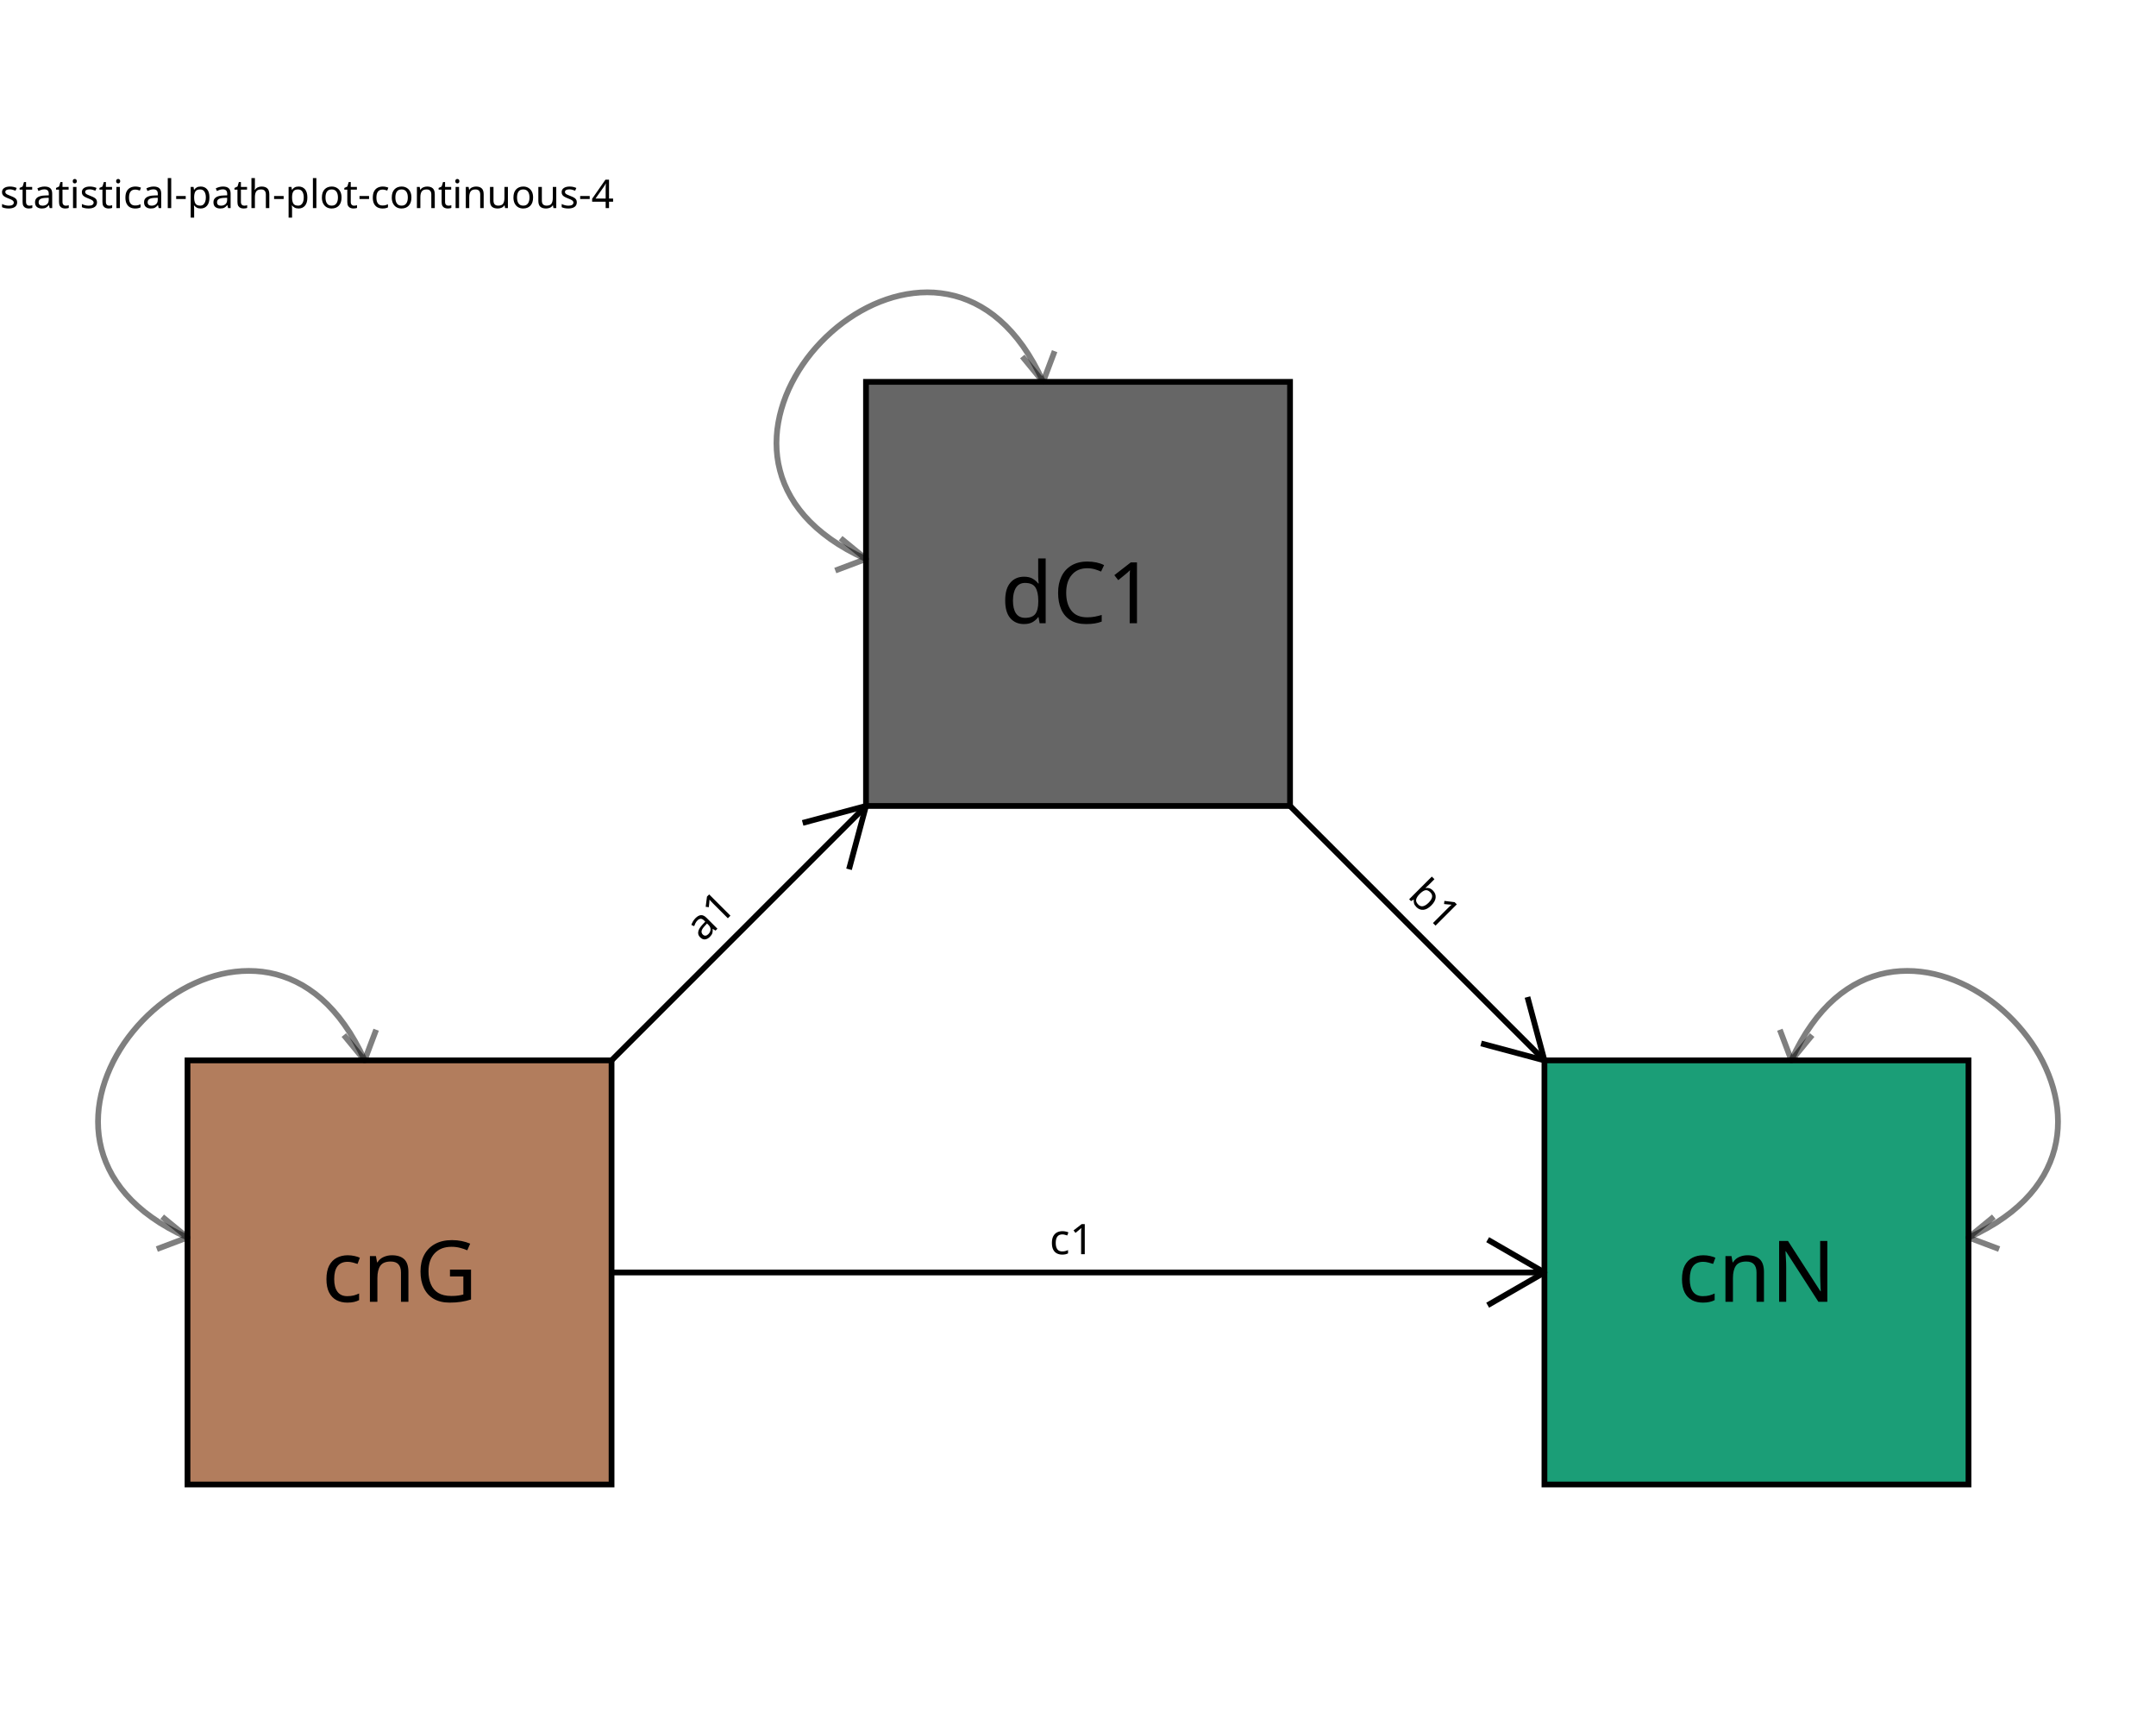
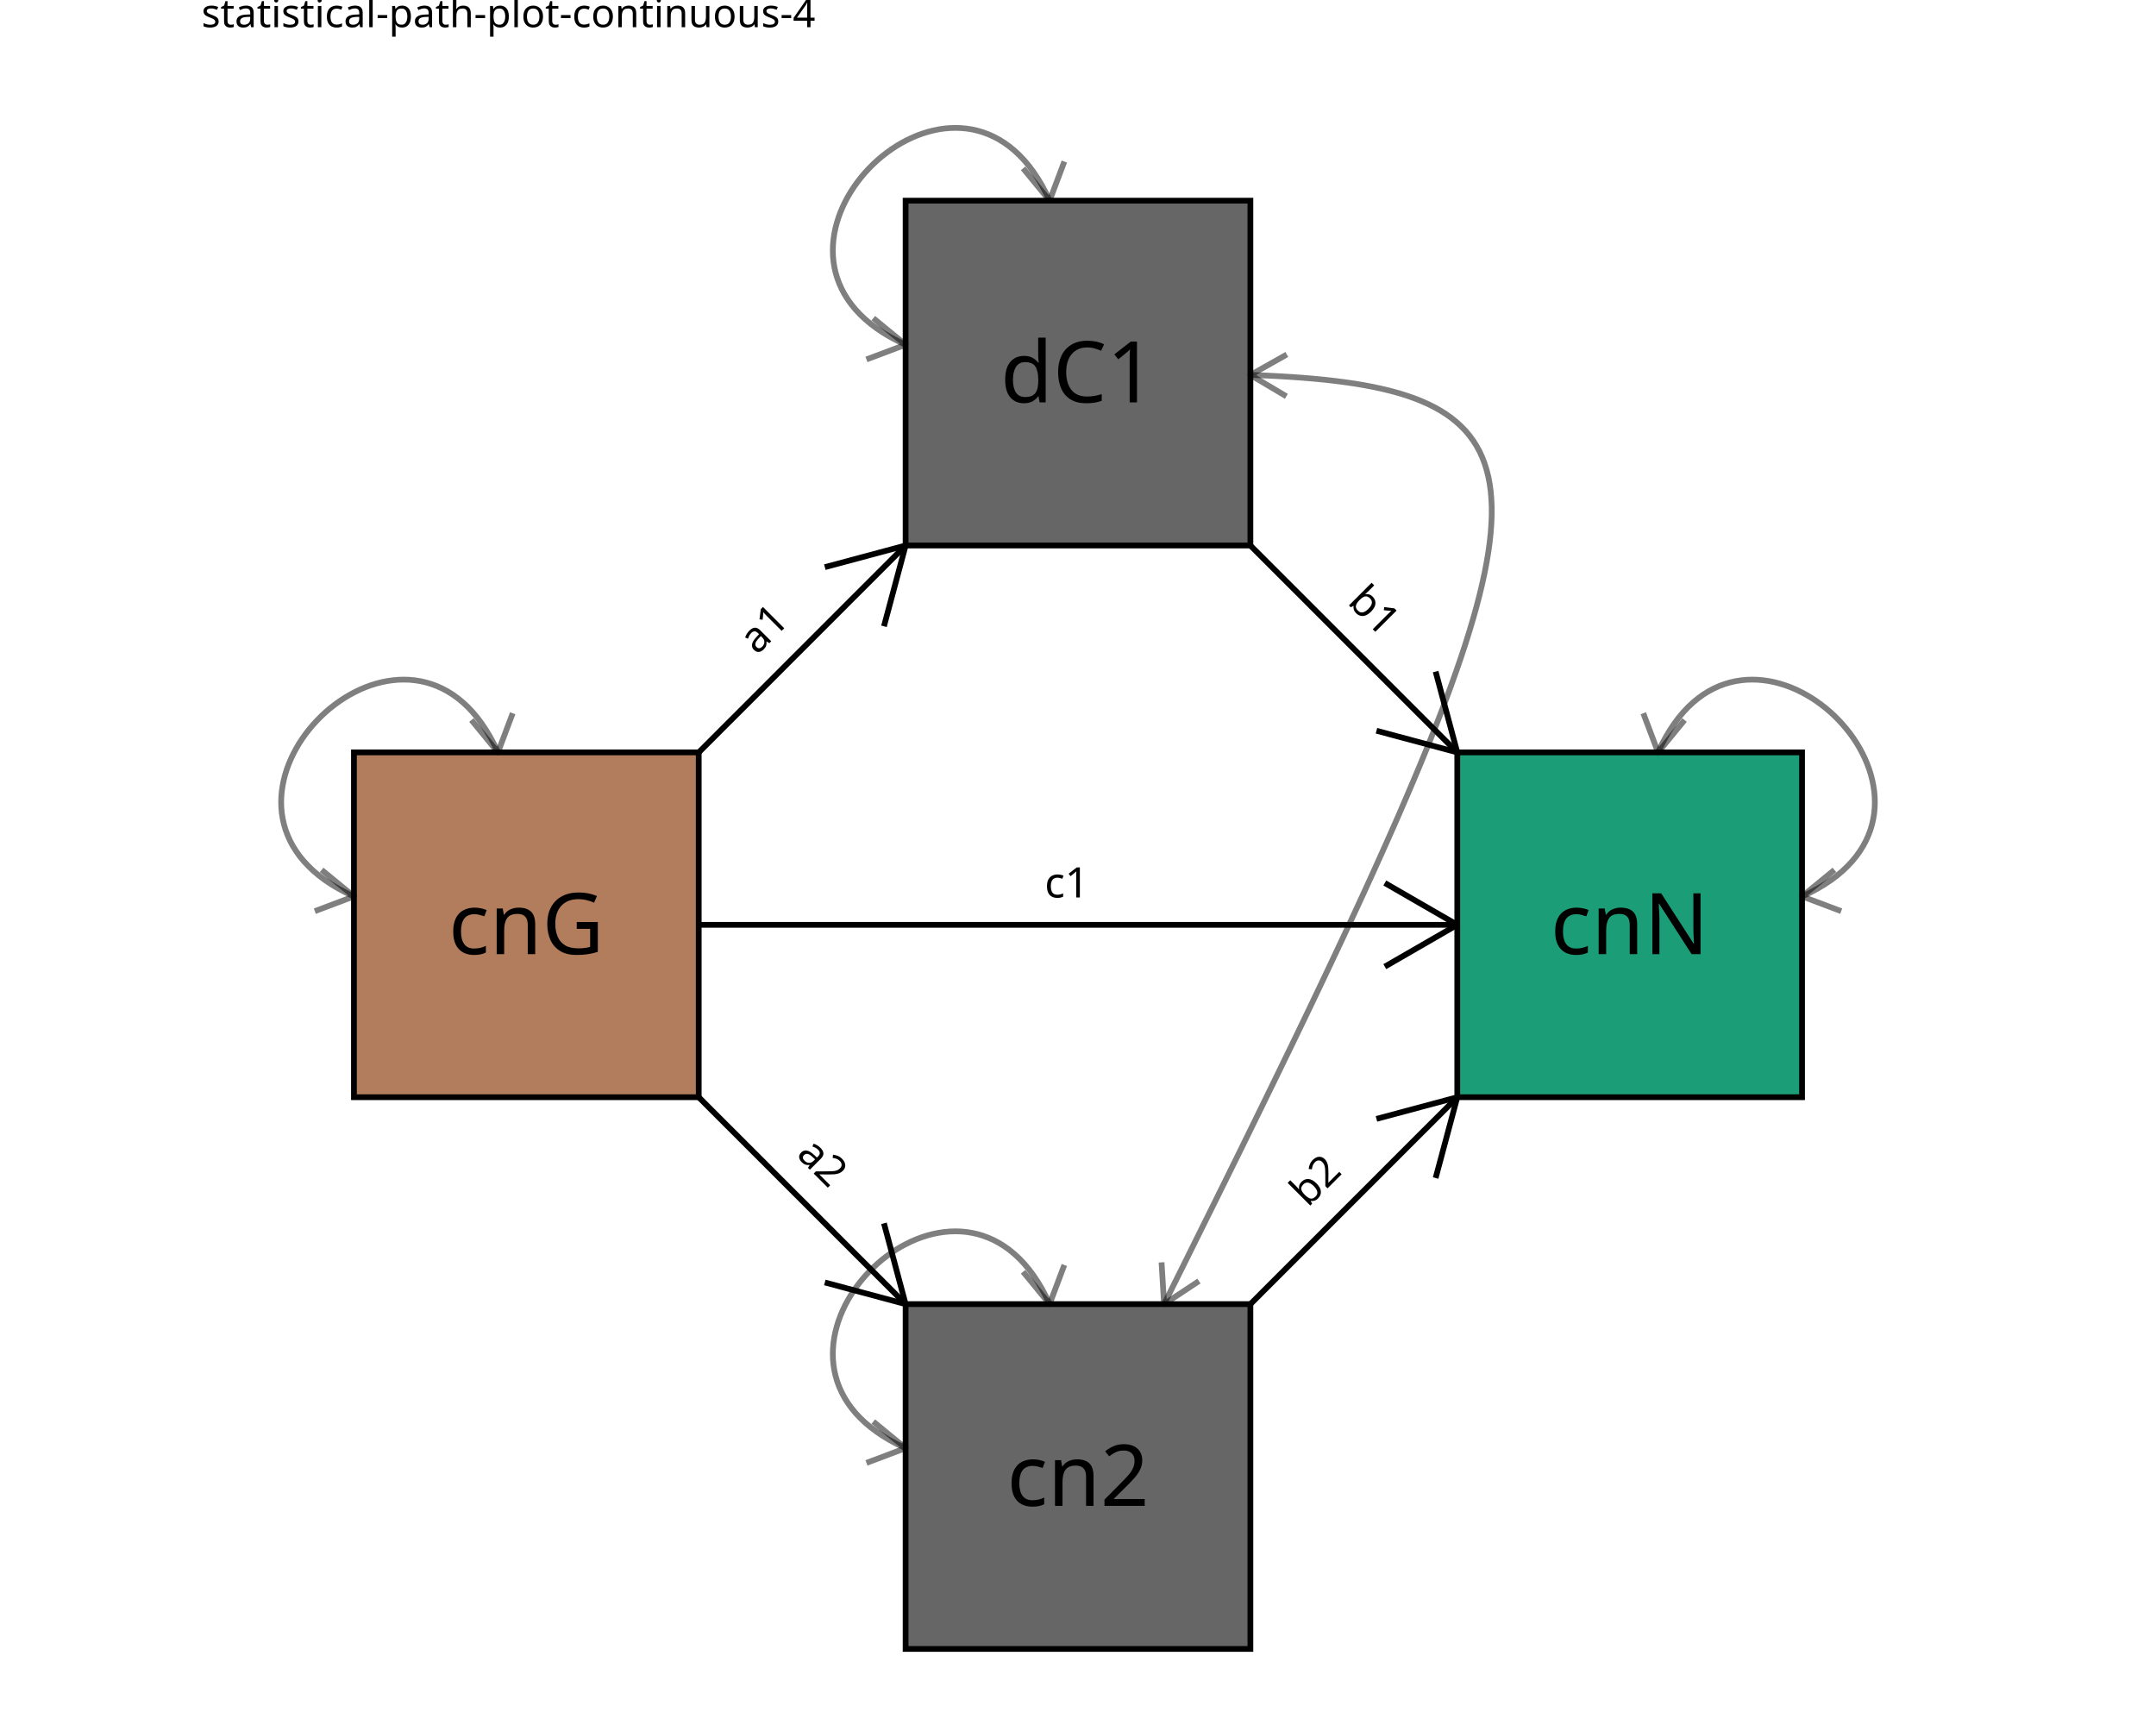
<svg xmlns="http://www.w3.org/2000/svg" class="svglite" data-engine-version="2.0" width="720.00pt" height="576.00pt" viewBox="0 0 720.00 576.00">
  <defs>
    <style type="text/css">
    .svglite line, .svglite polyline, .svglite polygon, .svglite path, .svglite rect, .svglite circle {
      fill: none;
      stroke: #000000;
      stroke-linecap: round;
      stroke-linejoin: round;
      stroke-miterlimit: 10.00;
    }
  </style>
  </defs>
  <rect width="100%" height="100%" style="stroke: none; fill: #FFFFFF;" />
  <defs>
    <clipPath id="cpMC4wMHw3MjAuMDB8MC4wMHw1NzYuMDA=">
      <rect x="0.00" y="0.00" width="720.00" height="576.00" />
    </clipPath>
  </defs>
  <g clip-path="url(#cpMC4wMHw3MjAuMDB8MC4wMHw1NzYuMDA=)">
</g>
  <defs>
-     <clipPath id="cpMC4wMHw3MjAuMDB8NjAuNDF8NTE1LjU5">
-       <rect x="0.00" y="60.41" width="720.00" height="455.19" />
+     <clipPath id="cpNjcuMjh8NjUyLjcyfDAuMDB8NTc2LjAw">
+       <rect x="67.28" y="0.00" width="585.43" height="576.00" />
    </clipPath>
  </defs>
-   <g clip-path="url(#cpMC4wMHw3MjAuMDB8NjAuNDF8NTE1LjU5)">
-     <rect x="0.00" y="60.41" width="720.00" height="455.19" style="stroke-width: 10.67; stroke: none;" />
+   <g clip-path="url(#cpNjcuMjh8NjUyLjcyfDAuMDB8NTc2LjAw)">
+     <rect x="67.28" y="0.00" width="585.43" height="576.00" style="stroke-width: 10.67; stroke: none;" />
  </g>
  <g clip-path="url(#cpMC4wMHw3MjAuMDB8MC4wMHw1NzYuMDA=)">
</g>
  <defs>
-     <clipPath id="cpMC4wMHw3MjAuMDB8NzcuNzF8NTE1LjU5">
-       <rect x="0.00" y="77.71" width="720.00" height="437.88" />
+     <clipPath id="cpNjcuMjh8NjUyLjcyfDE3LjMwfDU3Ni4wMA==">
+       <rect x="67.28" y="17.30" width="585.43" height="558.70" />
    </clipPath>
  </defs>
-   <g clip-path="url(#cpMC4wMHw3MjAuMDB8NzcuNzF8NTE1LjU5)">
-     <rect x="0.00" y="77.71" width="720.00" height="437.88" style="stroke-width: 10.67; stroke: none;" />
-     <rect x="62.62" y="354.08" width="141.61" height="141.61" style="stroke-width: 1.92; stroke-linecap: butt; stroke-linejoin: miter; fill: #B27D5D;" />
-     <rect x="515.77" y="354.08" width="141.61" height="141.61" style="stroke-width: 1.92; stroke-linecap: butt; stroke-linejoin: miter; fill: #1B9E77;" />
-     <rect x="289.20" y="127.51" width="141.61" height="141.61" style="stroke-width: 1.92; stroke-linecap: butt; stroke-linejoin: miter; fill: #666666;" />
-     <polyline points="204.23,424.89 206.66,424.89 211.24,424.89 215.82,424.89 220.39,424.89 224.97,424.89 229.55,424.89 234.13,424.89 238.70,424.89 243.28,424.89 247.86,424.89 252.43,424.89 257.01,424.89 261.59,424.89 266.17,424.89 270.74,424.89 275.32,424.89 279.90,424.89 284.48,424.89 289.05,424.89 293.63,424.89 298.21,424.89 302.78,424.89 307.36,424.89 311.94,424.89 316.52,424.89 321.09,424.89 325.67,424.89 330.25,424.89 334.83,424.89 339.40,424.89 343.98,424.89 348.56,424.89 353.13,424.89 357.71,424.89 362.29,424.89 366.87,424.89 371.44,424.89 376.02,424.89 380.60,424.89 385.17,424.89 389.75,424.89 394.33,424.89 398.91,424.89 403.48,424.89 408.06,424.89 412.64,424.89 417.22,424.89 421.79,424.89 426.37,424.89 430.95,424.89 435.52,424.89 440.10,424.89 444.68,424.89 449.26,424.89 453.83,424.89 458.41,424.89 462.99,424.89 467.57,424.89 472.14,424.89 476.72,424.89 481.30,424.89 485.87,424.89 490.45,424.89 495.03,424.89 499.61,424.89 504.18,424.89 508.76,424.89 513.34,424.89 515.77,424.89 " style="stroke-width: 1.92; stroke-linecap: butt;" />
-     <polyline points="496.81,435.83 515.77,424.89 496.81,413.94 " style="stroke-width: 1.92; stroke-linecap: butt;" />
-     <polyline points="204.23,354.08 204.37,353.94 206.66,351.65 208.95,349.36 211.24,347.07 213.53,344.78 215.82,342.50 218.11,340.21 220.39,337.92 222.68,335.63 224.97,333.34 227.26,331.05 229.55,328.76 231.84,326.48 234.13,324.19 236.41,321.90 238.70,319.61 240.99,317.32 243.28,315.03 245.57,312.74 247.86,310.46 250.15,308.17 252.43,305.88 254.72,303.59 257.01,301.30 259.30,299.01 261.59,296.72 263.88,294.43 266.17,292.15 268.46,289.86 270.74,287.57 273.03,285.28 275.32,282.99 277.61,280.70 279.90,278.41 282.19,276.13 284.48,273.84 286.76,271.55 289.05,269.26 289.20,269.12 " style="stroke-width: 1.92; stroke-linecap: butt;" />
-     <polyline points="283.53,290.27 289.20,269.12 268.05,274.78 " style="stroke-width: 1.92; stroke-linecap: butt;" />
-     <polyline points="430.80,269.12 430.95,269.26 433.24,271.55 435.52,273.84 437.81,276.13 440.10,278.41 442.39,280.70 444.68,282.99 446.97,285.28 449.26,287.57 451.54,289.86 453.83,292.15 456.12,294.43 458.41,296.72 460.70,299.01 462.99,301.30 465.28,303.59 467.57,305.88 469.85,308.17 472.14,310.46 474.43,312.74 476.72,315.03 479.01,317.32 481.30,319.61 483.59,321.90 485.87,324.19 488.16,326.48 490.45,328.76 492.74,331.05 495.03,333.34 497.32,335.63 499.61,337.92 501.89,340.21 504.18,342.50 506.47,344.78 508.76,347.07 511.05,349.36 513.34,351.65 515.63,353.94 515.77,354.08 " style="stroke-width: 1.92; stroke-linecap: butt;" />
-     <polyline points="494.62,348.42 515.77,354.08 510.10,332.93 " style="stroke-width: 1.92; stroke-linecap: butt;" />
-     <text x="357.91" y="418.79" text-anchor="middle" style="font-size: 14.08px; font-family: sans;" textLength="14.88px" lengthAdjust="spacingAndGlyphs">c1</text>
-     <text transform="translate(240.45,309.24) rotate(-45)" text-anchor="middle" style="font-size: 14.08px; font-family: sans;" textLength="15.67px" lengthAdjust="spacingAndGlyphs">a1</text>
-     <text transform="translate(475.65,305.33) rotate(-315)" text-anchor="middle" style="font-size: 14.08px; font-family: sans;" textLength="15.67px" lengthAdjust="spacingAndGlyphs">b1</text>
-     <text x="133.43" y="434.68" text-anchor="middle" style="font-size: 28.45px; font-family: sans;" textLength="52.21px" lengthAdjust="spacingAndGlyphs">cnG</text>
-     <text x="586.57" y="434.68" text-anchor="middle" style="font-size: 28.45px; font-family: sans;" textLength="50.62px" lengthAdjust="spacingAndGlyphs">cnN</text>
-     <text x="360.00" y="208.10" text-anchor="middle" style="font-size: 28.45px; font-family: sans;" textLength="52.21px" lengthAdjust="spacingAndGlyphs">dC1</text>
-     <polyline points="121.76,354.08 121.76,354.03 120.19,350.74 118.54,347.67 116.83,344.81 115.04,342.16 113.20,339.70 111.29,337.45 109.33,335.38 107.32,333.51 105.26,331.82 103.16,330.32 101.03,328.98 98.86,327.83 96.66,326.83 94.43,326.01 92.19,325.34 89.92,324.83 87.65,324.47 85.36,324.26 83.08,324.19 80.79,324.26 78.51,324.46 76.23,324.79 73.97,325.25 71.72,325.83 69.50,326.53 67.30,327.34 65.13,328.27 62.99,329.29 60.89,330.42 58.83,331.65 56.82,332.96 54.86,334.37 52.96,335.86 51.11,337.43 49.33,339.07 47.61,340.79 45.97,342.57 44.40,344.42 42.91,346.32 41.50,348.28 40.19,350.29 38.96,352.35 37.83,354.45 36.81,356.59 35.89,358.76 35.07,360.96 34.37,363.18 33.79,365.43 33.33,367.69 33.00,369.96 32.80,372.25 32.73,374.54 32.80,376.82 33.01,379.11 33.37,381.38 33.88,383.65 34.55,385.89 35.38,388.12 36.37,390.32 37.52,392.49 38.86,394.62 40.36,396.72 42.05,398.78 43.92,400.79 45.99,402.75 48.24,404.66 50.70,406.50 53.35,408.29 56.21,410.00 59.28,411.65 62.57,413.22 62.62,413.22 " style="stroke-width: 1.92; stroke: #000000; stroke-opacity: 0.50; stroke-linecap: butt;" />
-     <polyline points="114.82,345.62 121.76,354.08 125.62,343.84 " style="stroke-width: 1.92; stroke: #000000; stroke-opacity: 0.50; stroke-linecap: butt;" />
-     <polyline points="52.38,417.08 62.62,413.22 54.16,406.28 " style="stroke-width: 1.92; stroke: #000000; stroke-opacity: 0.50; stroke-linecap: butt;" />
-     <polyline points="657.38,413.22 657.43,413.22 660.72,411.65 663.79,410.00 666.65,408.29 669.30,406.50 671.76,404.66 674.01,402.75 676.08,400.79 677.95,398.78 679.64,396.72 681.14,394.62 682.48,392.49 683.63,390.32 684.62,388.12 685.45,385.89 686.12,383.65 686.63,381.38 686.99,379.11 687.20,376.82 687.27,374.54 687.20,372.25 687.00,369.96 686.67,367.69 686.21,365.43 685.63,363.18 684.93,360.96 684.11,358.76 683.19,356.59 682.17,354.45 681.04,352.35 679.81,350.29 678.50,348.28 677.09,346.32 675.60,344.42 674.03,342.57 672.39,340.79 670.67,339.07 668.89,337.43 667.04,335.86 665.14,334.37 663.18,332.96 661.17,331.65 659.11,330.42 657.01,329.29 654.87,328.27 652.70,327.34 650.50,326.53 648.28,325.83 646.03,325.25 643.77,324.79 641.49,324.46 639.21,324.26 636.92,324.19 634.64,324.26 632.35,324.47 630.08,324.83 627.81,325.34 625.57,326.01 623.34,326.83 621.14,327.83 618.97,328.98 616.84,330.32 614.74,331.82 612.68,333.51 610.67,335.38 608.71,337.45 606.80,339.70 604.96,342.16 603.17,344.81 601.46,347.67 599.81,350.74 598.24,354.03 598.24,354.08 " style="stroke-width: 1.92; stroke: #000000; stroke-opacity: 0.50; stroke-linecap: butt;" />
-     <polyline points="665.84,406.28 657.38,413.22 667.62,417.08 " style="stroke-width: 1.92; stroke: #000000; stroke-opacity: 0.50; stroke-linecap: butt;" />
-     <polyline points="594.38,343.84 598.24,354.08 605.18,345.62 " style="stroke-width: 1.92; stroke: #000000; stroke-opacity: 0.50; stroke-linecap: butt;" />
-     <polyline points="348.34,127.51 348.33,127.45 346.76,124.17 345.12,121.10 343.40,118.24 341.62,115.58 339.77,113.13 337.86,110.87 335.90,108.81 333.89,106.94 331.84,105.25 329.74,103.74 327.60,102.41 325.43,101.25 323.23,100.26 321.01,99.43 318.76,98.77 316.50,98.26 314.22,97.90 311.94,97.68 309.65,97.61 307.36,97.68 305.08,97.89 302.80,98.22 300.54,98.68 298.29,99.26 296.07,99.96 293.87,100.77 291.70,101.69 289.56,102.72 287.46,103.85 285.41,105.07 283.40,106.39 281.44,107.79 279.53,109.28 277.69,110.85 275.90,112.50 274.19,114.21 272.54,116.00 270.97,117.84 269.48,119.75 268.08,121.71 266.76,123.72 265.54,125.78 264.41,127.88 263.38,130.01 262.46,132.18 261.65,134.38 260.95,136.61 260.37,138.85 259.91,141.12 259.57,143.39 259.37,145.68 259.30,147.96 259.37,150.25 259.58,152.53 259.94,154.81 260.46,157.07 261.12,159.32 261.95,161.54 262.94,163.74 264.10,165.91 265.43,168.05 266.94,170.15 268.62,172.21 270.50,174.22 272.56,176.18 274.82,178.08 277.27,179.93 279.92,181.71 282.79,183.43 285.86,185.07 289.14,186.64 289.20,186.65 " style="stroke-width: 1.92; stroke: #000000; stroke-opacity: 0.50; stroke-linecap: butt;" />
-     <polyline points="341.40,119.04 348.34,127.51 352.20,117.26 " style="stroke-width: 1.92; stroke: #000000; stroke-opacity: 0.50; stroke-linecap: butt;" />
-     <polyline points="278.95,190.51 289.20,186.65 280.73,179.71 " style="stroke-width: 1.92; stroke: #000000; stroke-opacity: 0.50; stroke-linecap: butt;" />
+   <g clip-path="url(#cpNjcuMjh8NjUyLjcyfDE3LjMwfDU3Ni4wMA==)">
+     <rect x="67.28" y="17.30" width="585.43" height="558.70" style="stroke-width: 10.67; stroke: none;" />
+     <rect x="118.20" y="251.23" width="115.14" height="115.14" style="stroke-width: 1.92; stroke-linecap: butt; stroke-linejoin: miter; fill: #B27D5D;" />
+     <rect x="486.66" y="251.23" width="115.14" height="115.14" style="stroke-width: 1.92; stroke-linecap: butt; stroke-linejoin: miter; fill: #1B9E77;" />
+     <rect x="302.43" y="67.01" width="115.14" height="115.14" style="stroke-width: 1.92; stroke-linecap: butt; stroke-linejoin: miter; fill: #666666;" />
+     <rect x="302.43" y="435.46" width="115.14" height="115.14" style="stroke-width: 1.92; stroke-linecap: butt; stroke-linejoin: miter; fill: #666666;" />
+     <polyline points="233.34,308.81 235.32,308.81 239.04,308.81 242.76,308.81 246.49,308.81 250.21,308.81 253.93,308.81 257.65,308.81 261.37,308.81 265.09,308.81 268.82,308.81 272.54,308.81 276.26,308.81 279.98,308.81 283.70,308.81 287.43,308.81 291.15,308.81 294.87,308.81 298.59,308.81 302.31,308.81 306.03,308.81 309.76,308.81 313.48,308.81 317.20,308.81 320.92,308.81 324.64,308.81 328.36,308.81 332.09,308.81 335.81,308.81 339.53,308.81 343.25,308.81 346.97,308.81 350.70,308.81 354.42,308.81 358.14,308.81 361.86,308.81 365.58,308.81 369.30,308.81 373.03,308.81 376.75,308.81 380.47,308.81 384.19,308.81 387.91,308.81 391.64,308.81 395.36,308.81 399.08,308.81 402.80,308.81 406.52,308.81 410.24,308.81 413.97,308.81 417.69,308.81 421.41,308.81 425.13,308.81 428.85,308.81 432.57,308.81 436.30,308.81 440.02,308.81 443.74,308.81 447.46,308.81 451.18,308.81 454.91,308.81 458.63,308.81 462.35,308.81 466.07,308.81 469.79,308.81 473.51,308.81 477.24,308.81 480.96,308.81 484.68,308.81 486.66,308.81 " style="stroke-width: 1.92; stroke-linecap: butt;" />
+     <polyline points="462.46,322.77 486.66,308.81 462.46,294.84 " style="stroke-width: 1.92; stroke-linecap: butt;" />
+     <polyline points="233.34,251.23 233.46,251.12 235.32,249.26 237.18,247.40 239.04,245.54 240.90,243.67 242.76,241.81 244.63,239.95 246.49,238.09 248.35,236.23 250.21,234.37 252.07,232.51 253.93,230.65 255.79,228.79 257.65,226.93 259.51,225.07 261.37,223.21 263.23,221.34 265.09,219.48 266.96,217.62 268.82,215.76 270.68,213.90 272.54,212.04 274.40,210.18 276.26,208.32 278.12,206.46 279.98,204.60 281.84,202.74 283.70,200.87 285.56,199.01 287.43,197.15 289.29,195.29 291.15,193.43 293.01,191.57 294.87,189.71 296.73,187.85 298.59,185.99 300.45,184.13 302.31,182.27 302.43,182.15 " style="stroke-width: 1.92; stroke-linecap: butt;" />
+     <polyline points="295.20,209.13 302.43,182.15 275.45,189.38 " style="stroke-width: 1.92; stroke-linecap: butt;" />
+     <polyline points="233.46,366.49 235.32,368.35 237.18,370.22 239.04,372.08 240.90,373.94 242.76,375.80 244.63,377.66 246.49,379.52 248.35,381.38 250.21,383.24 252.07,385.10 253.93,386.96 255.79,388.82 257.65,390.68 259.51,392.55 261.37,394.41 263.23,396.27 265.09,398.13 266.96,399.99 268.82,401.85 270.68,403.71 272.54,405.57 274.40,407.43 276.26,409.29 278.12,411.15 279.98,413.02 281.84,414.88 283.70,416.74 285.56,418.60 287.43,420.46 289.29,422.32 291.15,424.18 293.01,426.04 294.87,427.90 296.73,429.76 298.59,431.62 300.45,433.49 302.31,435.35 302.43,435.46 " style="stroke-width: 1.92; stroke-linecap: butt;" />
+     <polyline points="275.45,428.23 302.43,435.46 295.20,408.48 " style="stroke-width: 1.92; stroke-linecap: butt;" />
+     <polyline points="417.57,182.15 417.69,182.27 419.55,184.13 421.41,185.99 423.27,187.85 425.13,189.71 426.99,191.57 428.85,193.43 430.71,195.29 432.57,197.15 434.44,199.01 436.30,200.87 438.16,202.74 440.02,204.60 441.88,206.46 443.74,208.32 445.60,210.18 447.46,212.04 449.32,213.90 451.18,215.76 453.04,217.62 454.91,219.48 456.77,221.34 458.63,223.21 460.49,225.07 462.35,226.93 464.21,228.79 466.07,230.65 467.93,232.51 469.79,234.37 471.65,236.23 473.51,238.09 475.37,239.95 477.24,241.81 479.10,243.67 480.96,245.54 482.82,247.40 484.68,249.26 486.54,251.12 486.66,251.23 " style="stroke-width: 1.92; stroke-linecap: butt;" />
+     <polyline points="459.67,244.00 486.66,251.23 479.43,224.25 " style="stroke-width: 1.92; stroke-linecap: butt;" />
+     <polyline points="417.57,435.46 417.69,435.35 419.55,433.49 421.41,431.62 423.27,429.76 425.13,427.90 426.99,426.04 428.85,424.18 430.71,422.32 432.57,420.46 434.44,418.60 436.30,416.74 438.16,414.88 440.02,413.02 441.88,411.15 443.74,409.29 445.60,407.43 447.46,405.57 449.32,403.71 451.18,401.85 453.04,399.99 454.91,398.13 456.77,396.27 458.63,394.41 460.49,392.55 462.35,390.68 464.21,388.82 466.07,386.96 467.93,385.10 469.79,383.24 471.65,381.38 473.51,379.52 475.37,377.66 477.24,375.80 479.10,373.94 480.96,372.08 482.82,370.22 484.68,368.35 486.54,366.49 486.66,366.38 " style="stroke-width: 1.92; stroke-linecap: butt;" />
+     <polyline points="479.43,393.36 486.66,366.38 459.67,373.61 " style="stroke-width: 1.92; stroke-linecap: butt;" />
+     <text x="356.27" y="299.68" text-anchor="middle" style="font-size: 14.08px; font-family: sans;" textLength="14.88px" lengthAdjust="spacingAndGlyphs">c1</text>
+     <text transform="translate(258.42,213.26) rotate(-45)" text-anchor="middle" style="font-size: 14.08px; font-family: sans;" textLength="15.67px" lengthAdjust="spacingAndGlyphs">a1</text>
+     <text transform="translate(271.32,391.45) rotate(-315)" text-anchor="middle" style="font-size: 14.08px; font-family: sans;" textLength="15.67px" lengthAdjust="spacingAndGlyphs">a2</text>
+     <text transform="translate(455.54,207.22) rotate(-315)" text-anchor="middle" style="font-size: 14.08px; font-family: sans;" textLength="15.67px" lengthAdjust="spacingAndGlyphs">b1</text>
+     <text transform="translate(442.64,397.49) rotate(-45)" text-anchor="middle" style="font-size: 14.08px; font-family: sans;" textLength="15.67px" lengthAdjust="spacingAndGlyphs">b2</text>
+     <text x="175.77" y="318.60" text-anchor="middle" style="font-size: 28.45px; font-family: sans;" textLength="52.21px" lengthAdjust="spacingAndGlyphs">cnG</text>
+     <text x="544.23" y="318.60" text-anchor="middle" style="font-size: 28.45px; font-family: sans;" textLength="50.62px" lengthAdjust="spacingAndGlyphs">cnN</text>
+     <text x="360.00" y="134.37" text-anchor="middle" style="font-size: 28.45px; font-family: sans;" textLength="52.21px" lengthAdjust="spacingAndGlyphs">dC1</text>
+     <text x="360.00" y="502.82" text-anchor="middle" style="font-size: 28.45px; font-family: sans;" textLength="45.89px" lengthAdjust="spacingAndGlyphs">cn2</text>
+     <polyline points="417.57,125.22 418.87,125.23 423.04,125.41 427.10,125.62 431.05,125.86 434.89,126.13 438.61,126.44 442.22,126.79 445.71,127.18 449.10,127.62 452.37,128.09 455.53,128.62 458.57,129.20 461.50,129.83 464.32,130.51 467.03,131.25 469.62,132.05 472.10,132.91 474.47,133.84 476.73,134.83 478.87,135.89 480.90,137.02 482.82,138.22 484.62,139.50 486.31,140.86 487.89,142.30 489.36,143.81 490.71,145.42 491.95,147.10 493.08,148.88 494.10,150.75 495.00,152.71 495.79,154.77 496.46,156.93 497.03,159.18 497.48,161.54 497.82,164.00 498.04,166.57 498.16,169.25 498.16,172.04 498.04,174.95 497.82,177.97 497.48,181.11 497.03,184.37 496.46,187.76 495.79,191.27 495.00,194.90 494.10,198.67 493.08,202.57 491.95,206.60 490.71,210.77 489.36,215.08 487.89,219.53 486.31,224.12 484.62,228.86 482.82,233.75 480.90,238.79 478.87,243.98 476.73,249.32 474.47,254.83 472.10,260.49 469.62,266.31 467.03,272.30 464.32,278.46 461.50,284.78 458.57,291.27 455.53,297.94 452.37,304.78 449.10,311.80 445.71,319.00 442.22,326.38 438.61,333.95 434.89,341.71 431.05,349.65 427.10,357.78 423.04,366.11 418.87,374.63 414.59,383.36 410.19,392.28 405.68,401.40 401.05,410.73 396.32,420.27 391.47,430.02 388.75,435.46 " style="stroke-width: 1.92; stroke: #000000; stroke-opacity: 0.50; stroke-linecap: butt;" />
+     <polyline points="429.74,118.37 417.57,125.22 429.59,132.34 " style="stroke-width: 1.92; stroke: #000000; stroke-opacity: 0.50; stroke-linecap: butt;" />
+     <polyline points="387.90,421.52 388.75,435.46 400.40,427.76 " style="stroke-width: 1.92; stroke: #000000; stroke-opacity: 0.50; stroke-linecap: butt;" />
+     <polyline points="166.29,251.23 166.28,251.19 165.01,248.52 163.67,246.02 162.27,243.70 160.82,241.54 159.32,239.54 157.77,237.71 156.18,236.03 154.54,234.51 152.87,233.14 151.17,231.91 149.43,230.83 147.66,229.89 145.88,229.08 144.07,228.41 142.24,227.87 140.40,227.45 138.55,227.16 136.69,226.98 134.83,226.93 132.97,226.98 131.12,227.15 129.27,227.42 127.43,227.79 125.60,228.27 123.79,228.83 122.00,229.49 120.24,230.24 118.50,231.08 116.79,232.00 115.12,232.99 113.49,234.06 111.89,235.21 110.34,236.42 108.84,237.69 107.39,239.03 106.00,240.43 104.66,241.88 103.38,243.38 102.17,244.93 101.03,246.52 99.96,248.15 98.96,249.83 98.05,251.53 97.21,253.27 96.46,255.04 95.80,256.82 95.23,258.63 94.76,260.46 94.39,262.30 94.11,264.15 93.95,266.01 93.89,267.87 93.95,269.73 94.12,271.58 94.42,273.43 94.83,275.27 95.37,277.10 96.05,278.91 96.85,280.70 97.79,282.46 98.88,284.20 100.10,285.91 101.47,287.58 103.00,289.21 104.67,290.81 106.51,292.36 108.50,293.86 110.66,295.31 112.99,296.70 115.49,298.04 118.16,299.32 118.20,299.32 " style="stroke-width: 1.92; stroke: #000000; stroke-opacity: 0.50; stroke-linecap: butt;" />
+     <polyline points="157.43,240.43 166.29,251.23 171.22,238.16 " style="stroke-width: 1.92; stroke: #000000; stroke-opacity: 0.50; stroke-linecap: butt;" />
+     <polyline points="105.13,304.25 118.20,299.32 107.40,290.47 " style="stroke-width: 1.92; stroke: #000000; stroke-opacity: 0.50; stroke-linecap: butt;" />
+     <polyline points="601.80,299.32 601.84,299.32 604.51,298.04 607.01,296.70 609.34,295.31 611.50,293.86 613.49,292.36 615.33,290.81 617.00,289.21 618.53,287.58 619.90,285.91 621.12,284.20 622.21,282.46 623.15,280.70 623.95,278.91 624.63,277.10 625.17,275.27 625.58,273.43 625.88,271.58 626.05,269.73 626.11,267.87 626.05,266.01 625.89,264.15 625.61,262.30 625.24,260.46 624.77,258.63 624.20,256.82 623.54,255.04 622.79,253.27 621.95,251.53 621.04,249.83 620.04,248.15 618.97,246.52 617.83,244.93 616.62,243.38 615.34,241.88 614.00,240.43 612.61,239.03 611.16,237.69 609.66,236.42 608.11,235.21 606.51,234.06 604.88,232.99 603.21,232.00 601.50,231.08 599.76,230.24 598.00,229.49 596.21,228.83 594.40,228.27 592.57,227.79 590.73,227.42 588.88,227.15 587.03,226.98 585.17,226.93 583.31,226.98 581.45,227.16 579.60,227.45 577.76,227.87 575.93,228.41 574.12,229.08 572.34,229.89 570.57,230.83 568.83,231.91 567.13,233.14 565.46,234.51 563.82,236.03 562.23,237.71 560.68,239.54 559.18,241.54 557.73,243.70 556.33,246.02 554.99,248.52 553.72,251.19 553.71,251.23 " style="stroke-width: 1.92; stroke: #000000; stroke-opacity: 0.50; stroke-linecap: butt;" />
+     <polyline points="612.60,290.47 601.80,299.32 614.87,304.25 " style="stroke-width: 1.92; stroke: #000000; stroke-opacity: 0.50; stroke-linecap: butt;" />
+     <polyline points="548.78,238.16 553.71,251.23 562.57,240.43 " style="stroke-width: 1.92; stroke: #000000; stroke-opacity: 0.50; stroke-linecap: butt;" />
+     <polyline points="350.52,67.01 350.51,66.96 349.23,64.29 347.90,61.79 346.50,59.47 345.05,57.31 343.55,55.31 342.00,53.48 340.41,51.80 338.77,50.28 337.10,48.91 335.39,47.68 333.66,46.60 331.89,45.66 330.10,44.85 328.29,44.18 326.47,43.64 324.63,43.22 322.78,42.93 320.92,42.76 319.06,42.70 317.20,42.76 315.34,42.92 313.49,43.19 311.65,43.57 309.83,44.04 308.02,44.61 306.23,45.27 304.47,46.02 302.73,46.85 301.02,47.77 299.35,48.76 297.71,49.84 296.12,50.98 294.57,52.19 293.07,53.46 291.62,54.80 290.22,56.20 288.89,57.65 287.61,59.15 286.40,60.70 285.26,62.29 284.19,63.93 283.19,65.60 282.27,67.31 281.44,69.04 280.69,70.81 280.03,72.60 279.46,74.41 278.99,76.23 278.61,78.07 278.34,79.92 278.18,81.78 278.12,83.64 278.18,85.50 278.35,87.36 278.64,89.21 279.06,91.05 279.60,92.87 280.27,94.68 281.08,96.47 282.02,98.23 283.10,99.97 284.33,101.68 285.70,103.35 287.23,104.99 288.90,106.58 290.74,108.13 292.73,109.63 294.89,111.08 297.22,112.48 299.71,113.81 302.38,115.09 302.43,115.10 " style="stroke-width: 1.92; stroke: #000000; stroke-opacity: 0.50; stroke-linecap: butt;" />
+     <polyline points="341.66,56.21 350.52,67.01 355.44,53.94 " style="stroke-width: 1.92; stroke: #000000; stroke-opacity: 0.50; stroke-linecap: butt;" />
+     <polyline points="289.36,120.02 302.43,115.10 291.63,106.24 " style="stroke-width: 1.92; stroke: #000000; stroke-opacity: 0.50; stroke-linecap: butt;" />
+     <polyline points="350.52,435.46 350.51,435.42 349.23,432.75 347.90,430.25 346.50,427.92 345.05,425.76 343.55,423.77 342.00,421.94 340.41,420.26 338.77,418.74 337.10,417.36 335.39,416.14 333.66,415.06 331.89,414.11 330.10,413.31 328.29,412.64 326.47,412.09 324.63,411.68 322.78,411.38 320.92,411.21 319.06,411.15 317.20,411.21 315.34,411.38 313.49,411.65 311.65,412.02 309.83,412.49 308.02,413.06 306.23,413.72 304.47,414.47 302.73,415.31 301.02,416.22 299.35,417.22 297.71,418.29 296.12,419.43 294.57,420.64 293.07,421.92 291.62,423.26 290.22,424.65 288.89,426.10 287.61,427.60 286.40,429.15 285.26,430.75 284.19,432.38 283.19,434.05 282.27,435.76 281.44,437.50 280.69,439.26 280.03,441.05 279.46,442.86 278.99,444.69 278.61,446.53 278.34,448.38 278.18,450.23 278.12,452.09 278.18,453.95 278.35,455.81 278.64,457.66 279.06,459.50 279.60,461.33 280.27,463.14 281.08,464.92 282.02,466.69 283.10,468.43 284.33,470.13 285.70,471.81 287.23,473.44 288.90,475.03 290.74,476.58 292.73,478.08 294.89,479.54 297.22,480.93 299.71,482.27 302.38,483.54 302.43,483.55 " style="stroke-width: 1.92; stroke: #000000; stroke-opacity: 0.50; stroke-linecap: butt;" />
+     <polyline points="341.66,424.66 350.52,435.46 355.44,422.39 " style="stroke-width: 1.92; stroke: #000000; stroke-opacity: 0.50; stroke-linecap: butt;" />
+     <polyline points="289.36,488.48 302.43,483.55 291.63,474.69 " style="stroke-width: 1.92; stroke: #000000; stroke-opacity: 0.50; stroke-linecap: butt;" />
  </g>
  <g clip-path="url(#cpMC4wMHw3MjAuMDB8MC4wMHw1NzYuMDA=)">
-     <text x="0.00" y="69.49" style="font-size: 13.20px; font-family: sans;" textLength="190.05px" lengthAdjust="spacingAndGlyphs">statistical-path-plot-continuous-4</text>
+     <text x="67.28" y="9.08" style="font-size: 13.20px; font-family: sans;" textLength="190.05px" lengthAdjust="spacingAndGlyphs">statistical-path-plot-continuous-4</text>
  </g>
</svg>
